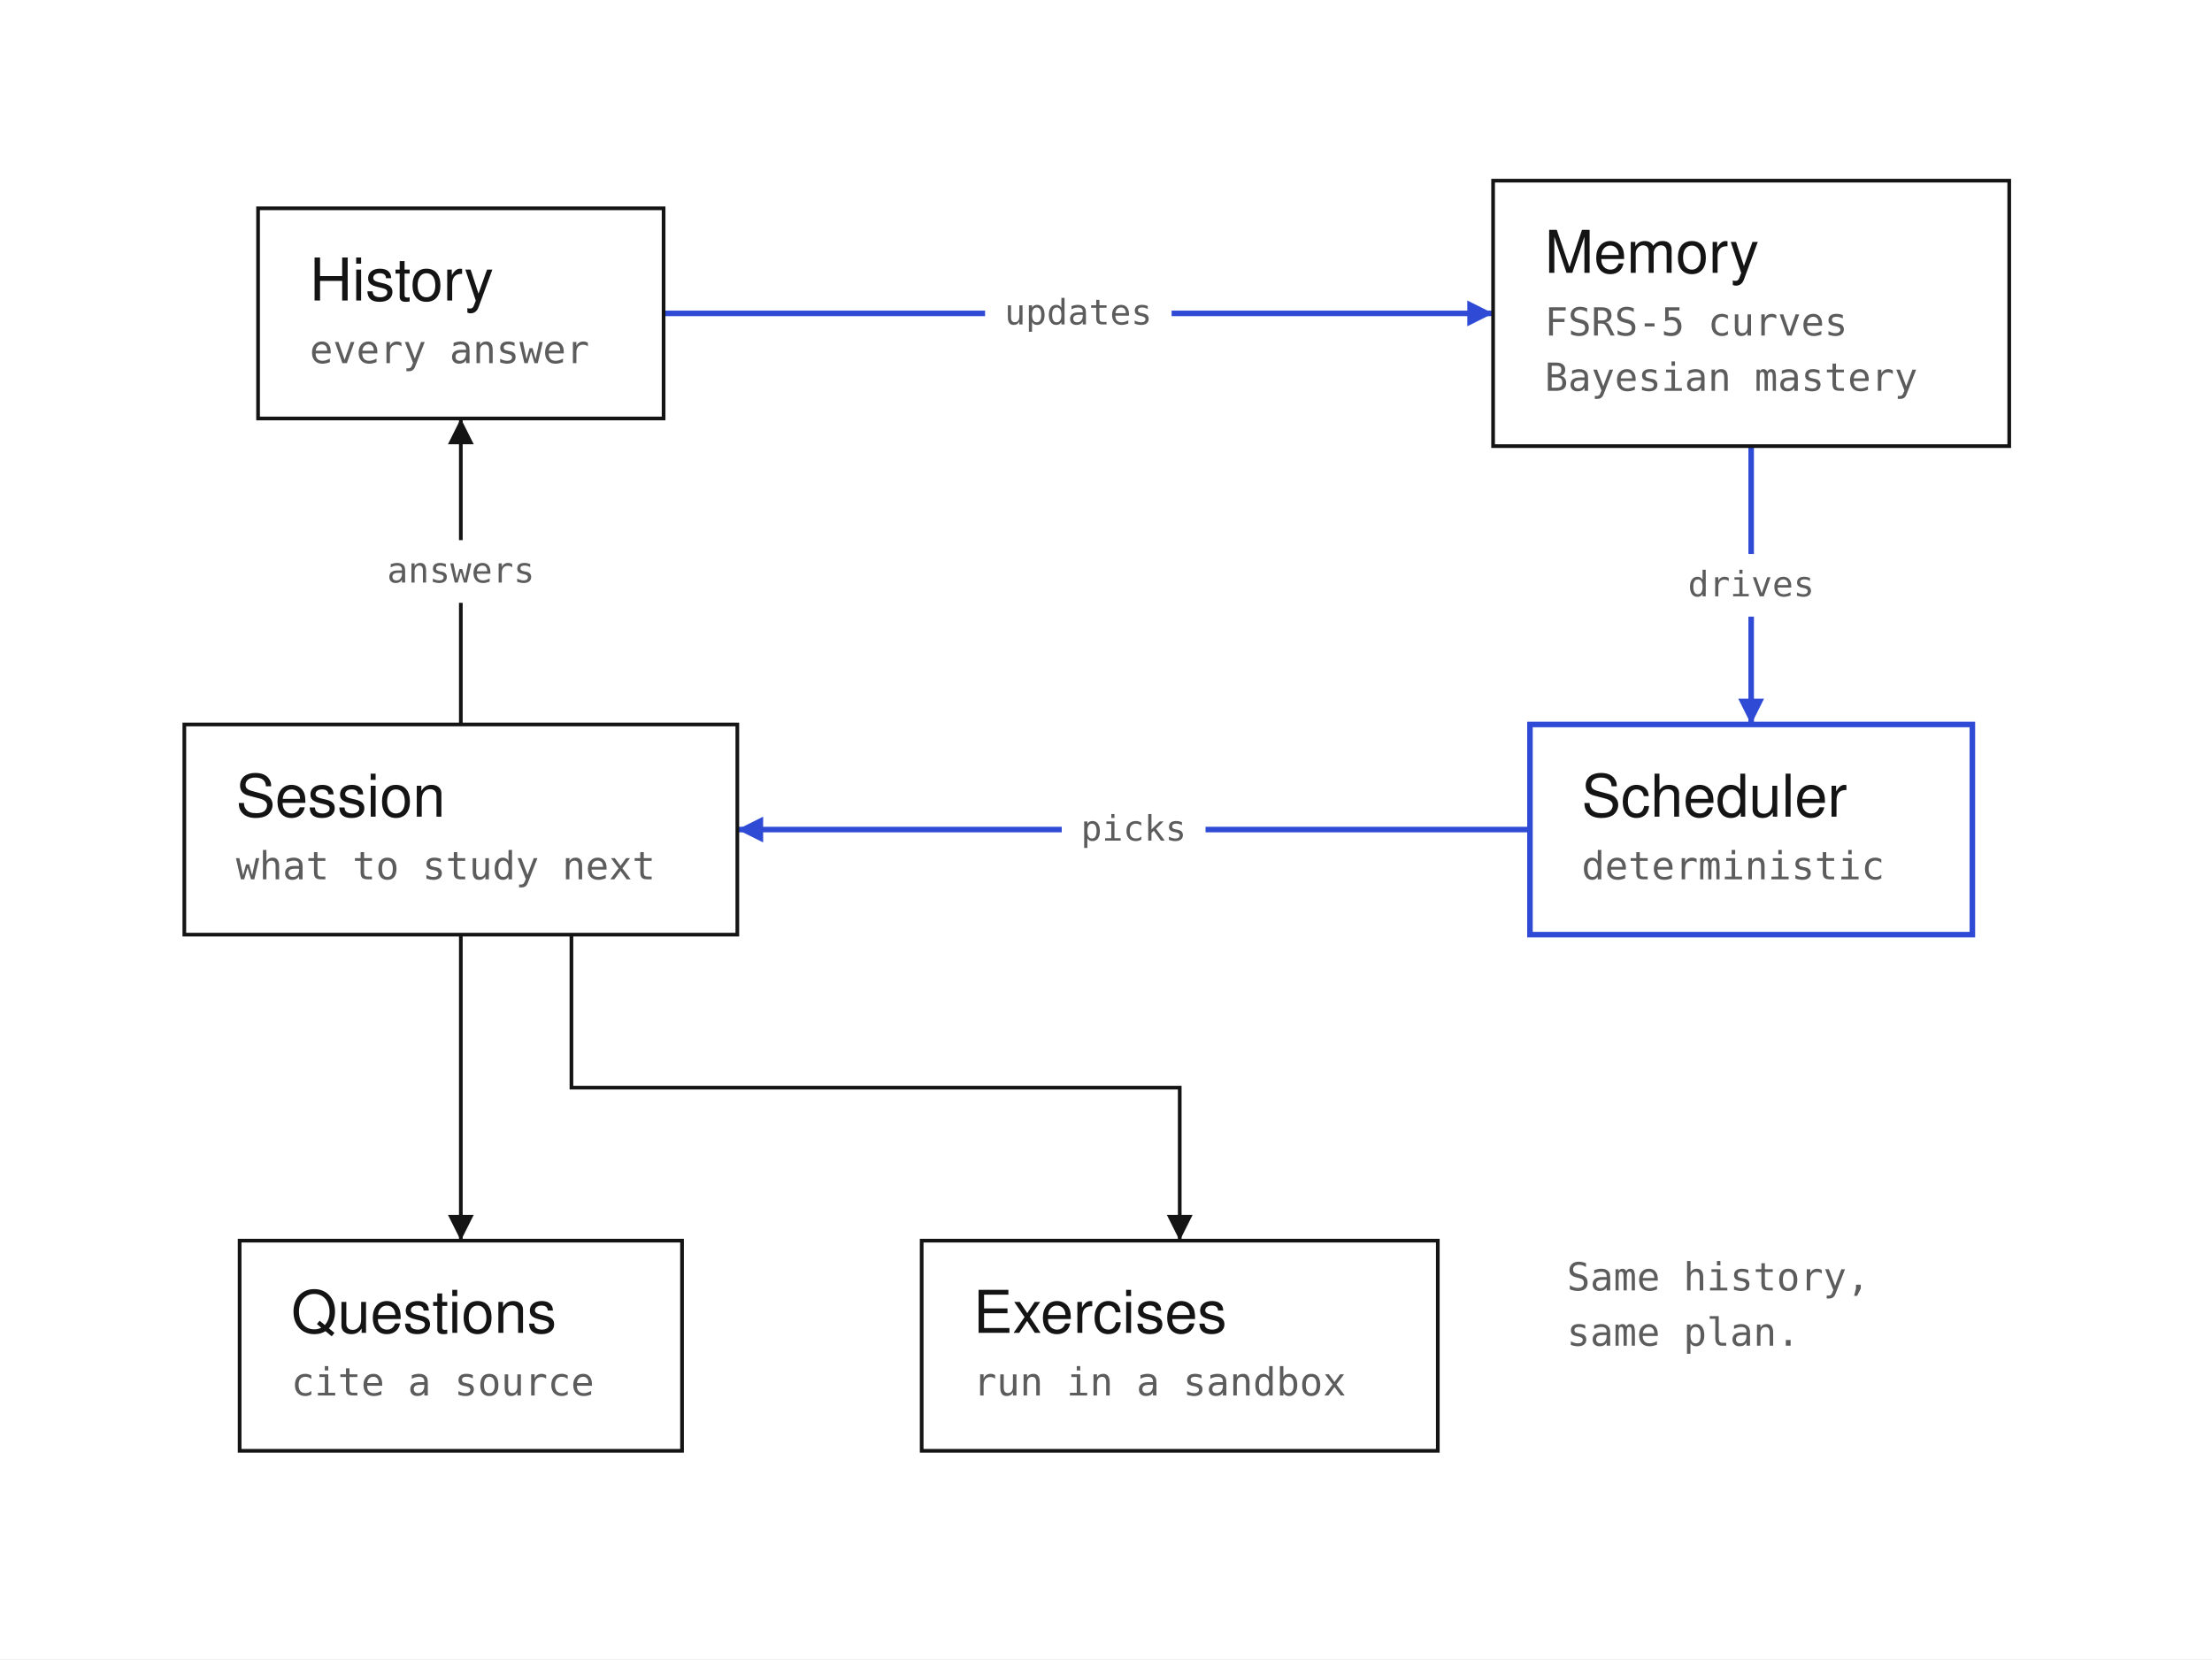
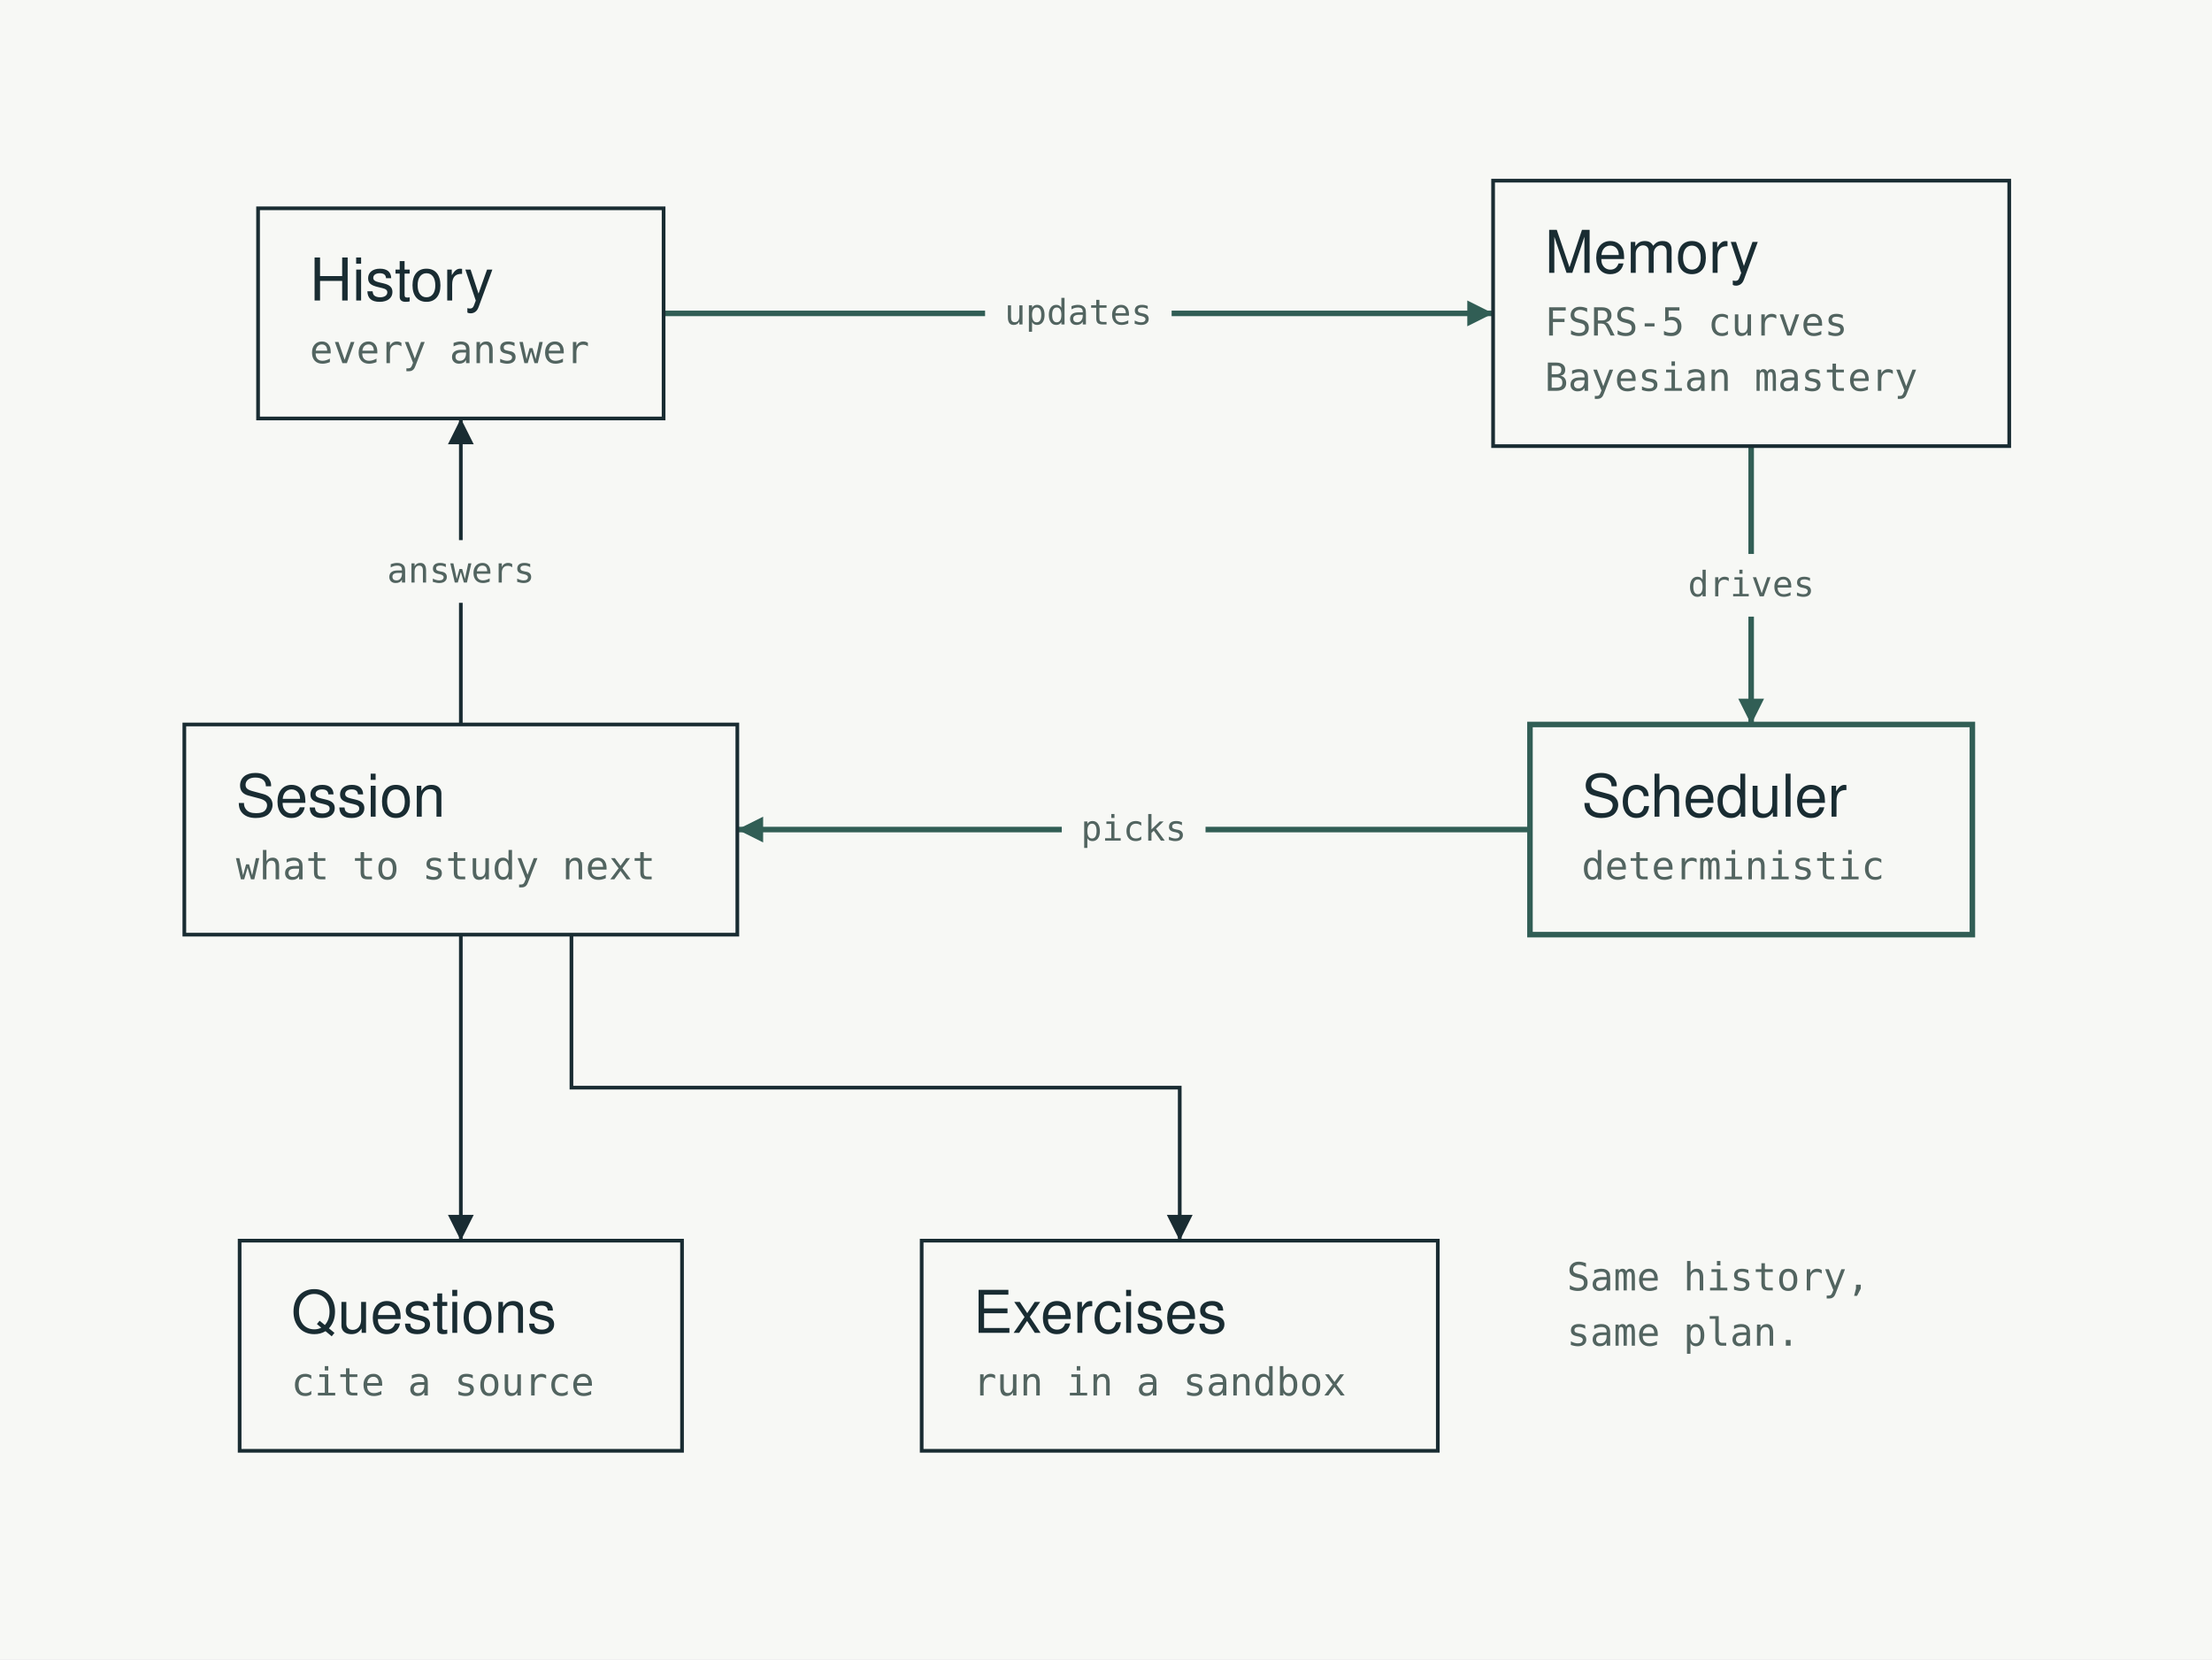
<svg xmlns="http://www.w3.org/2000/svg" viewBox="0 0 1200 900" role="img" aria-labelledby="teach-anything-title teach-anything-desc">
-   <rect width="1200" height="900" fill="#ffffff" />
-   <path d="M 360 170 L 810 170" fill="none" stroke="#2f4bd6" stroke-width="3" />
-   <path d="M 810 170 L 796 177 L 796 163 Z" fill="#2f4bd6" />
-   <rect x="534.4" y="153" width="101.2" height="34" fill="#ffffff" />
-   <text x="585" y="176" text-anchor="middle" fill="#5c5c5c" font-family="ui-monospace, Menlo, Consolas, monospace" font-size="19">updates</text>
-   <path d="M 950 242 L 950 393" fill="none" stroke="#2f4bd6" stroke-width="3" />
-   <path d="M 950 393 L 943 379 L 957 379 Z" fill="#2f4bd6" />
-   <rect x="905.2" y="300.5" width="89.6" height="34" fill="#ffffff" />
-   <text x="950" y="323.5" text-anchor="middle" fill="#5c5c5c" font-family="ui-monospace, Menlo, Consolas, monospace" font-size="19">drives</text>
-   <path d="M 830 450 L 400 450" fill="none" stroke="#2f4bd6" stroke-width="3" />
-   <path d="M 400 450 L 414 443 L 414 457 Z" fill="#2f4bd6" />
-   <rect x="576" y="433" width="78" height="34" fill="#ffffff" />
-   <text x="615" y="456" text-anchor="middle" fill="#5c5c5c" font-family="ui-monospace, Menlo, Consolas, monospace" font-size="19">picks</text>
-   <path d="M 250 393 L 250 227" fill="none" stroke="#141414" stroke-width="2" />
-   <path d="M 250 227 L 257 241 L 243 241 Z" fill="#141414" />
-   <rect x="199.4" y="293" width="101.2" height="34" fill="#ffffff" />
-   <text x="250" y="316" text-anchor="middle" fill="#5c5c5c" font-family="ui-monospace, Menlo, Consolas, monospace" font-size="19">answers</text>
-   <path d="M 250 507 L 250 673" fill="none" stroke="#141414" stroke-width="2" />
-   <path d="M 250 673 L 243 659 L 257 659 Z" fill="#141414" />
-   <path d="M 310 507 L 310 590 L 640 590 L 640 673" fill="none" stroke="#141414" stroke-width="2" />
-   <path d="M 640 673 L 633 659 L 647 659 Z" fill="#141414" />
-   <rect x="140" y="113" width="220" height="114" fill="#ffffff" stroke="#141414" stroke-width="2" />
-   <text x="168" y="163" fill="#141414" font-family="'Helvetica Neue', Helvetica, Arial, sans-serif" font-size="32" font-weight="500">History</text>
-   <text x="168" y="197" fill="#5c5c5c" font-family="ui-monospace, Menlo, Consolas, monospace" font-size="21">every answer</text>
-   <rect x="810" y="98" width="280" height="144" fill="#ffffff" stroke="#141414" stroke-width="2" />
-   <text x="838" y="148" fill="#141414" font-family="'Helvetica Neue', Helvetica, Arial, sans-serif" font-size="32" font-weight="500">Memory</text>
-   <text x="838" y="182" fill="#5c5c5c" font-family="ui-monospace, Menlo, Consolas, monospace" font-size="21">FSRS-5 curves</text>
-   <text x="838" y="212" fill="#5c5c5c" font-family="ui-monospace, Menlo, Consolas, monospace" font-size="21">Bayesian mastery</text>
-   <rect x="830" y="393" width="240" height="114" fill="#ffffff" stroke="#2f4bd6" stroke-width="3" />
-   <text x="858" y="443" fill="#141414" font-family="'Helvetica Neue', Helvetica, Arial, sans-serif" font-size="32" font-weight="500">Scheduler</text>
-   <text x="858" y="477" fill="#5c5c5c" font-family="ui-monospace, Menlo, Consolas, monospace" font-size="21">deterministic</text>
-   <rect x="100" y="393" width="300" height="114" fill="#ffffff" stroke="#141414" stroke-width="2" />
-   <text x="128" y="443" fill="#141414" font-family="'Helvetica Neue', Helvetica, Arial, sans-serif" font-size="32" font-weight="500">Session</text>
-   <text x="128" y="477" fill="#5c5c5c" font-family="ui-monospace, Menlo, Consolas, monospace" font-size="21">what to study next</text>
-   <rect x="130" y="673" width="240" height="114" fill="#ffffff" stroke="#141414" stroke-width="2" />
-   <text x="158" y="723" fill="#141414" font-family="'Helvetica Neue', Helvetica, Arial, sans-serif" font-size="32" font-weight="500">Questions</text>
-   <text x="158" y="757" fill="#5c5c5c" font-family="ui-monospace, Menlo, Consolas, monospace" font-size="21">cite a source</text>
-   <rect x="500" y="673" width="280" height="114" fill="#ffffff" stroke="#141414" stroke-width="2" />
-   <text x="528" y="723" fill="#141414" font-family="'Helvetica Neue', Helvetica, Arial, sans-serif" font-size="32" font-weight="500">Exercises</text>
-   <text x="528" y="757" fill="#5c5c5c" font-family="ui-monospace, Menlo, Consolas, monospace" font-size="21">run in a sandbox</text>
-   <text x="850" y="700" fill="#5c5c5c" font-family="ui-monospace, Menlo, Consolas, monospace" font-size="21">Same history,</text>
-   <text x="850" y="730" fill="#5c5c5c" font-family="ui-monospace, Menlo, Consolas, monospace" font-size="21">same plan.</text>
+   <rect width="1200" height="900" fill="#f7f8f5" />
+   <path d="M 360 170 L 810 170" fill="none" stroke="#315e55" stroke-width="3" />
+   <path d="M 810 170 L 796 177 L 796 163 Z" fill="#315e55" />
+   <rect x="534.4" y="153" width="101.2" height="34" fill="#f7f8f5" />
+   <text x="585" y="176" text-anchor="middle" fill="#526460" font-family="ui-monospace, Menlo, Consolas, monospace" font-size="19">updates</text>
+   <path d="M 950 242 L 950 393" fill="none" stroke="#315e55" stroke-width="3" />
+   <path d="M 950 393 L 943 379 L 957 379 Z" fill="#315e55" />
+   <rect x="905.2" y="300.5" width="89.6" height="34" fill="#f7f8f5" />
+   <text x="950" y="323.5" text-anchor="middle" fill="#526460" font-family="ui-monospace, Menlo, Consolas, monospace" font-size="19">drives</text>
+   <path d="M 830 450 L 400 450" fill="none" stroke="#315e55" stroke-width="3" />
+   <path d="M 400 450 L 414 443 L 414 457 Z" fill="#315e55" />
+   <rect x="576" y="433" width="78" height="34" fill="#f7f8f5" />
+   <text x="615" y="456" text-anchor="middle" fill="#526460" font-family="ui-monospace, Menlo, Consolas, monospace" font-size="19">picks</text>
+   <path d="M 250 393 L 250 227" fill="none" stroke="#192c32" stroke-width="2" />
+   <path d="M 250 227 L 257 241 L 243 241 Z" fill="#192c32" />
+   <rect x="199.4" y="293" width="101.2" height="34" fill="#f7f8f5" />
+   <text x="250" y="316" text-anchor="middle" fill="#526460" font-family="ui-monospace, Menlo, Consolas, monospace" font-size="19">answers</text>
+   <path d="M 250 507 L 250 673" fill="none" stroke="#192c32" stroke-width="2" />
+   <path d="M 250 673 L 243 659 L 257 659 Z" fill="#192c32" />
+   <path d="M 310 507 L 310 590 L 640 590 L 640 673" fill="none" stroke="#192c32" stroke-width="2" />
+   <path d="M 640 673 L 633 659 L 647 659 Z" fill="#192c32" />
+   <rect x="140" y="113" width="220" height="114" fill="#f7f8f5" stroke="#192c32" stroke-width="2" />
+   <text x="168" y="163" fill="#192c32" font-family="'Helvetica Neue', Helvetica, Arial, sans-serif" font-size="32" font-weight="500">History</text>
+   <text x="168" y="197" fill="#526460" font-family="ui-monospace, Menlo, Consolas, monospace" font-size="21">every answer</text>
+   <rect x="810" y="98" width="280" height="144" fill="#f7f8f5" stroke="#192c32" stroke-width="2" />
+   <text x="838" y="148" fill="#192c32" font-family="'Helvetica Neue', Helvetica, Arial, sans-serif" font-size="32" font-weight="500">Memory</text>
+   <text x="838" y="182" fill="#526460" font-family="ui-monospace, Menlo, Consolas, monospace" font-size="21">FSRS-5 curves</text>
+   <text x="838" y="212" fill="#526460" font-family="ui-monospace, Menlo, Consolas, monospace" font-size="21">Bayesian mastery</text>
+   <rect x="830" y="393" width="240" height="114" fill="#f7f8f5" stroke="#315e55" stroke-width="3" />
+   <text x="858" y="443" fill="#192c32" font-family="'Helvetica Neue', Helvetica, Arial, sans-serif" font-size="32" font-weight="500">Scheduler</text>
+   <text x="858" y="477" fill="#526460" font-family="ui-monospace, Menlo, Consolas, monospace" font-size="21">deterministic</text>
+   <rect x="100" y="393" width="300" height="114" fill="#f7f8f5" stroke="#192c32" stroke-width="2" />
+   <text x="128" y="443" fill="#192c32" font-family="'Helvetica Neue', Helvetica, Arial, sans-serif" font-size="32" font-weight="500">Session</text>
+   <text x="128" y="477" fill="#526460" font-family="ui-monospace, Menlo, Consolas, monospace" font-size="21">what to study next</text>
+   <rect x="130" y="673" width="240" height="114" fill="#f7f8f5" stroke="#192c32" stroke-width="2" />
+   <text x="158" y="723" fill="#192c32" font-family="'Helvetica Neue', Helvetica, Arial, sans-serif" font-size="32" font-weight="500">Questions</text>
+   <text x="158" y="757" fill="#526460" font-family="ui-monospace, Menlo, Consolas, monospace" font-size="21">cite a source</text>
+   <rect x="500" y="673" width="280" height="114" fill="#f7f8f5" stroke="#192c32" stroke-width="2" />
+   <text x="528" y="723" fill="#192c32" font-family="'Helvetica Neue', Helvetica, Arial, sans-serif" font-size="32" font-weight="500">Exercises</text>
+   <text x="528" y="757" fill="#526460" font-family="ui-monospace, Menlo, Consolas, monospace" font-size="21">run in a sandbox</text>
+   <text x="850" y="700" fill="#526460" font-family="ui-monospace, Menlo, Consolas, monospace" font-size="21">Same history,</text>
+   <text x="850" y="730" fill="#526460" font-family="ui-monospace, Menlo, Consolas, monospace" font-size="21">same plan.</text>
</svg>
